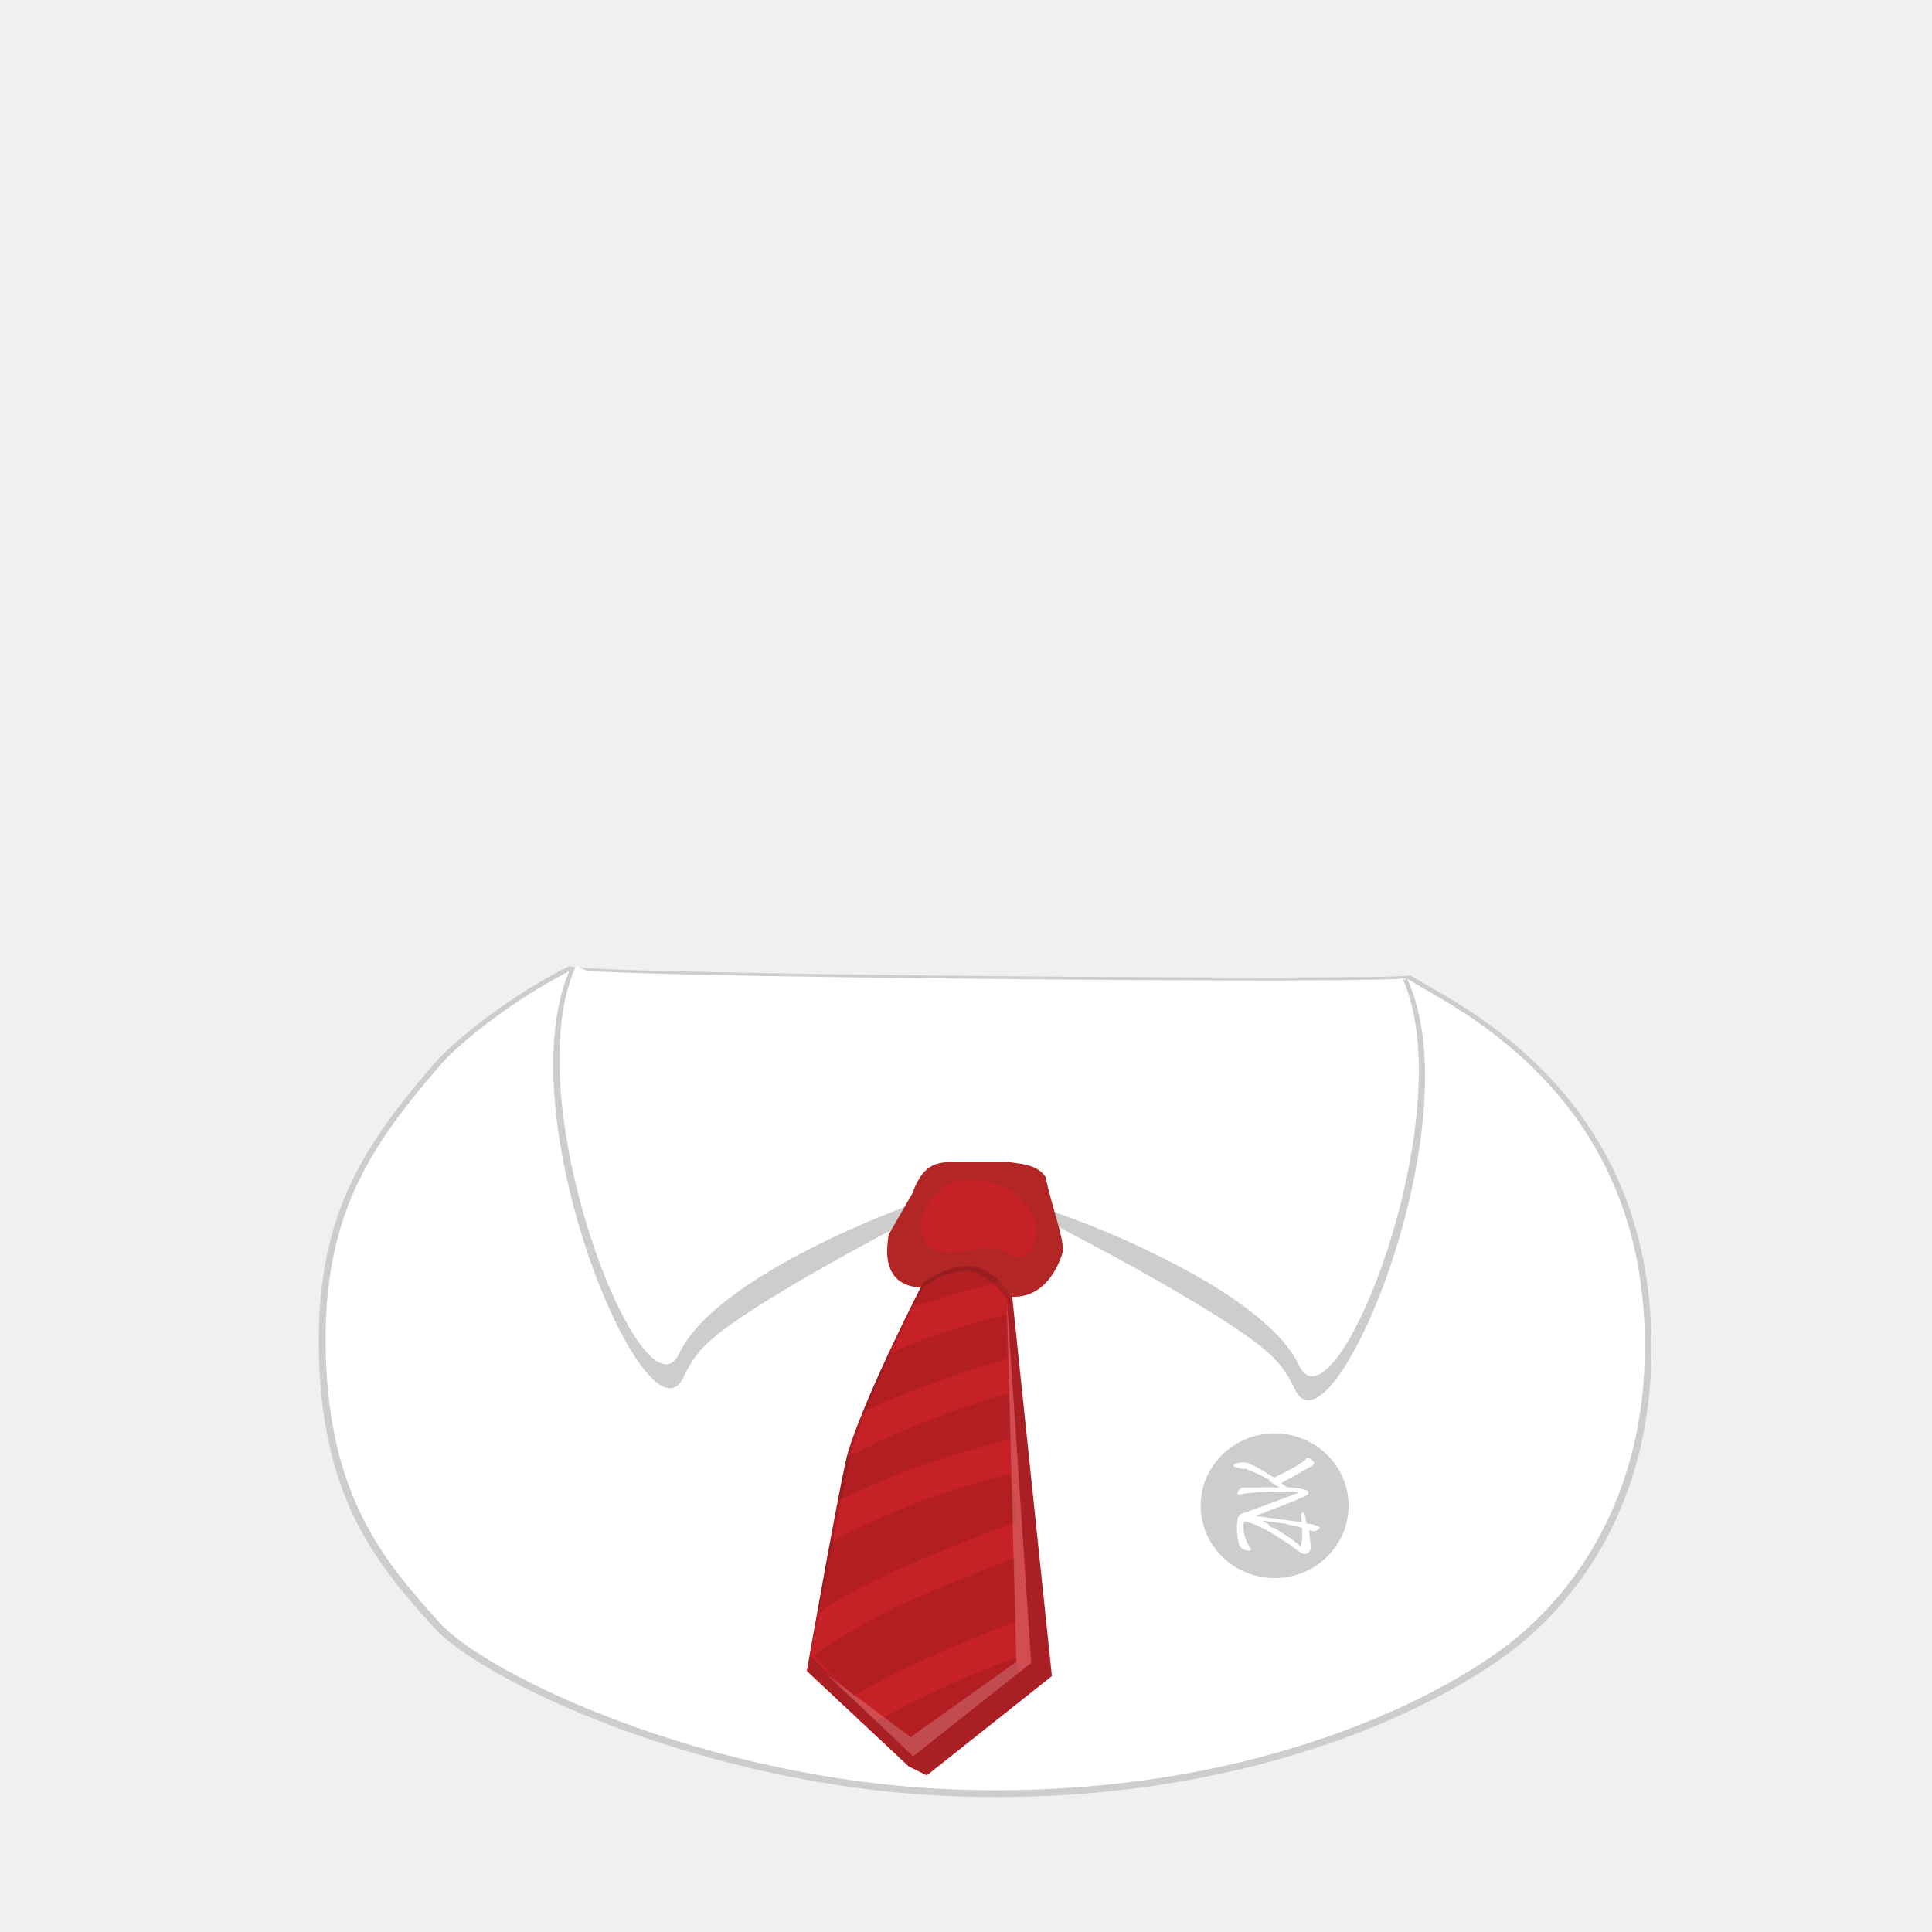
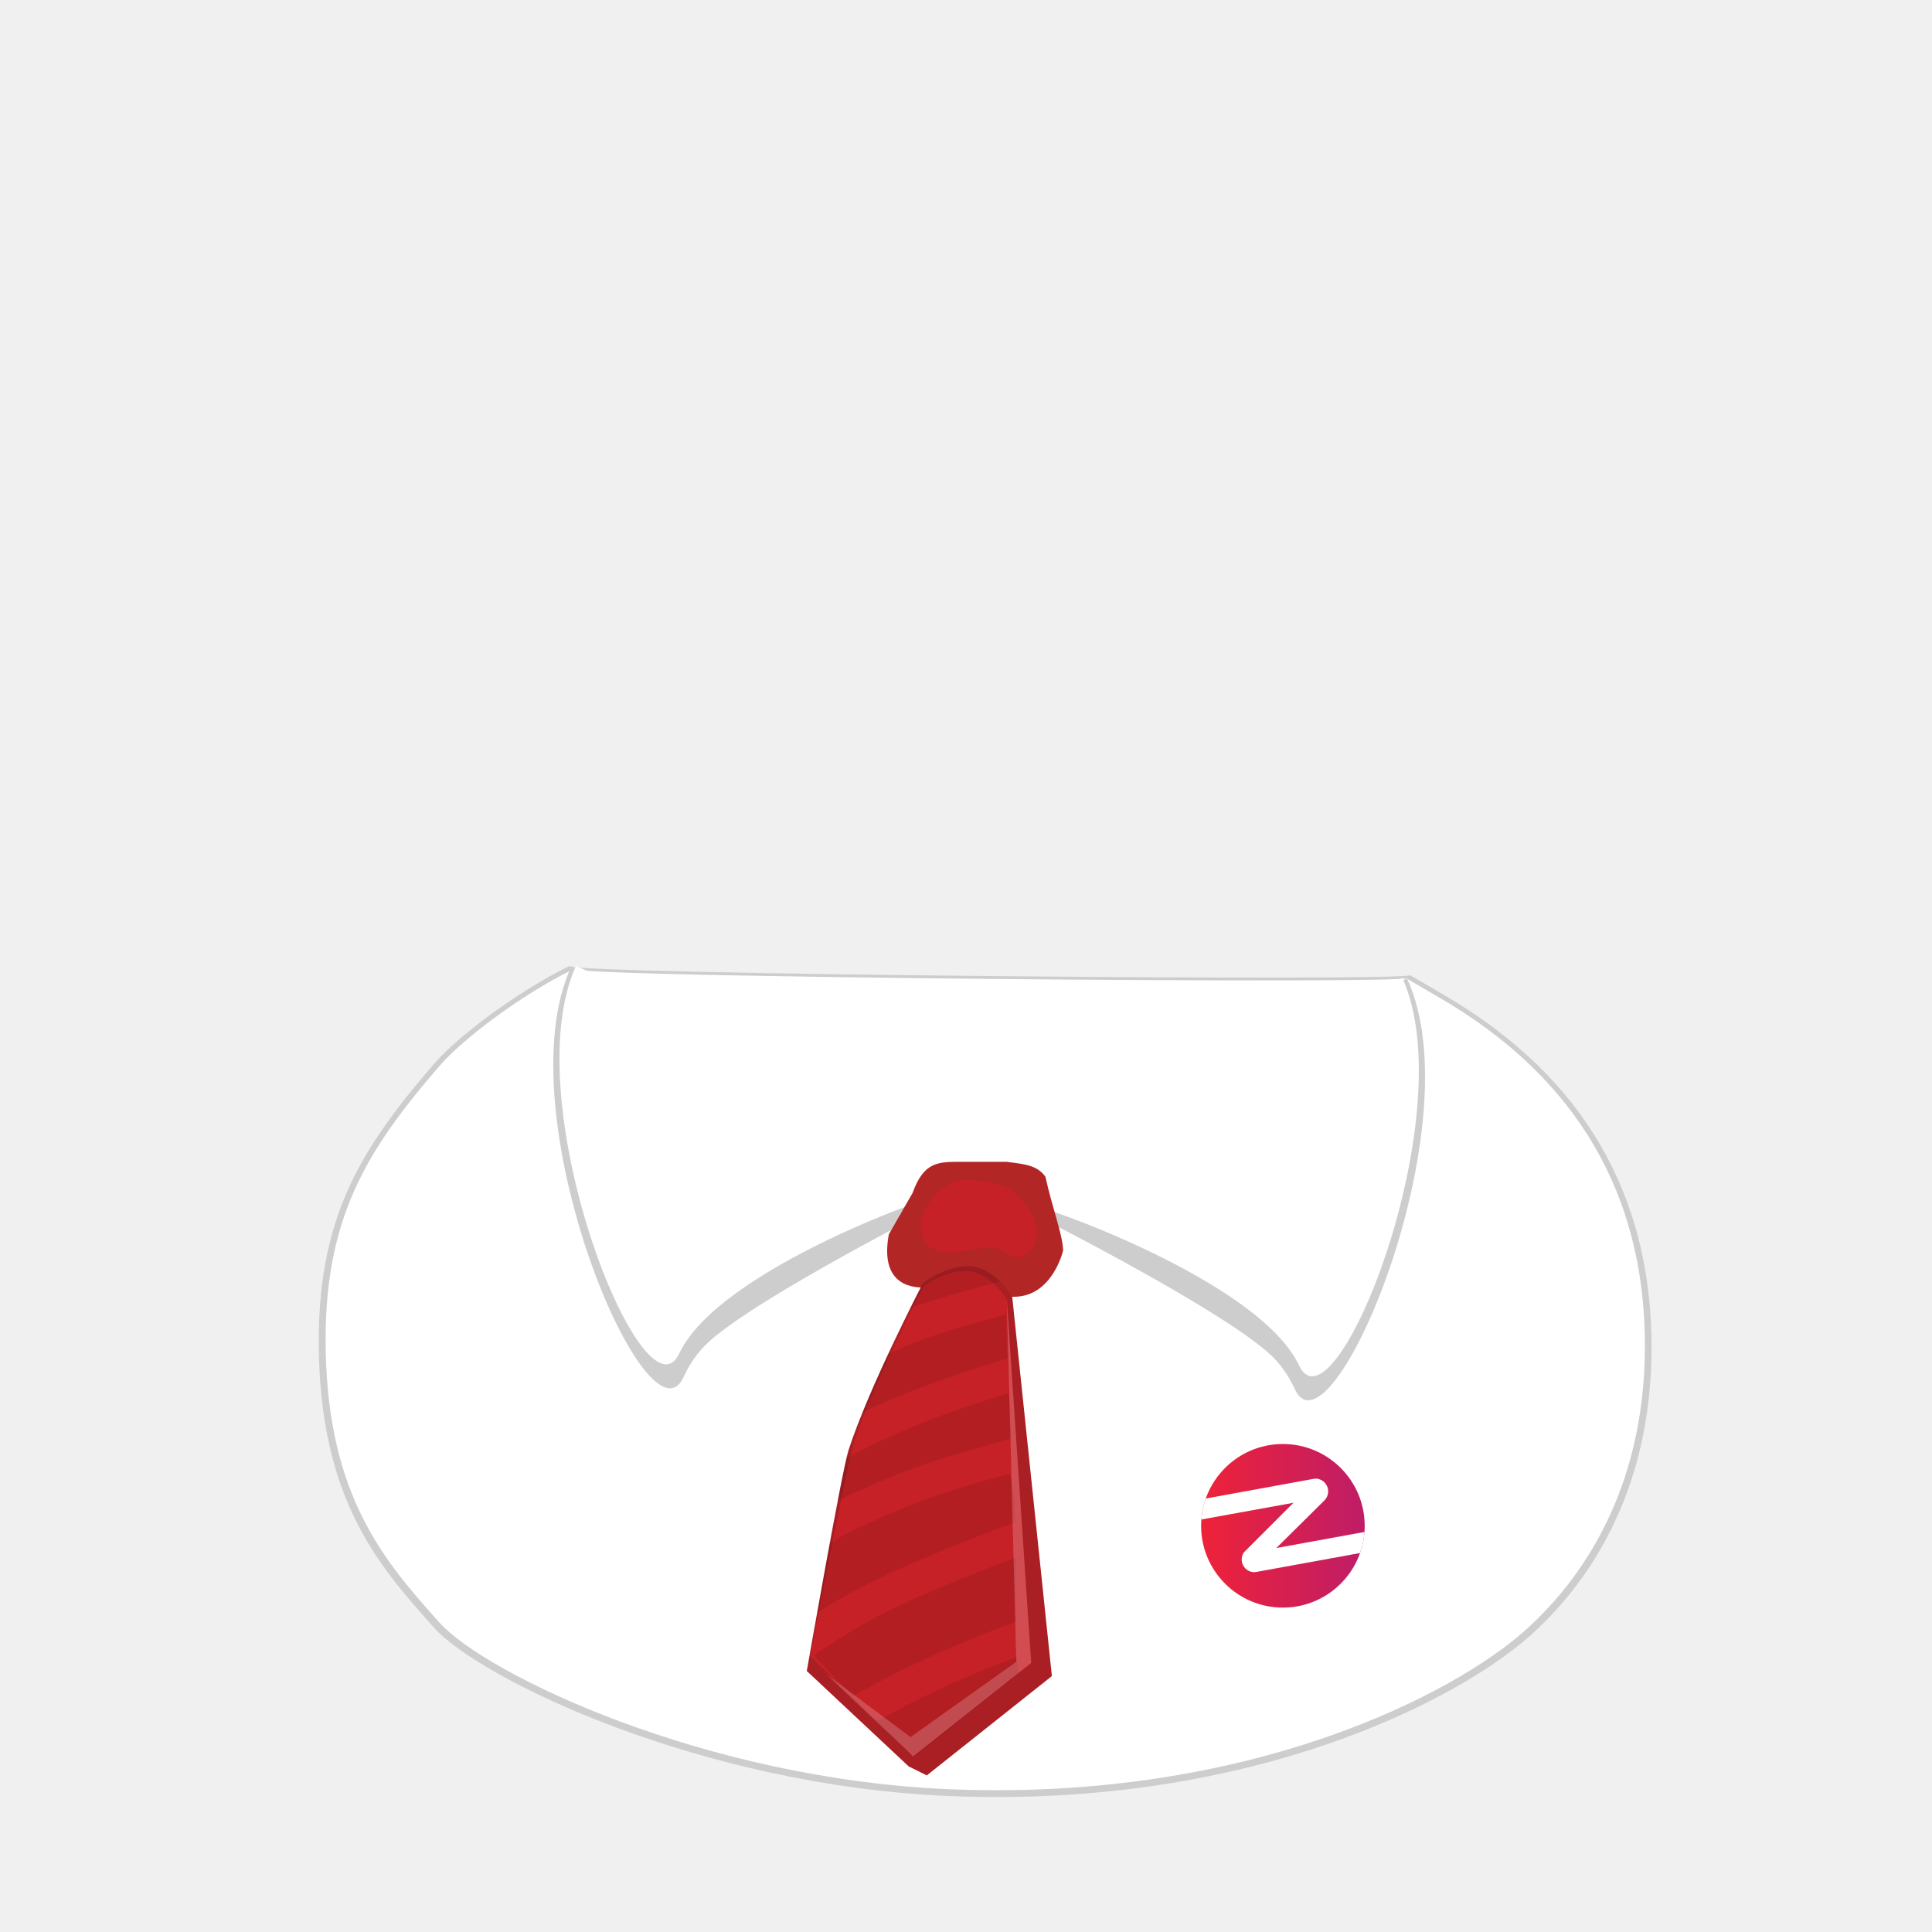
<svg xmlns="http://www.w3.org/2000/svg" viewBox="0 0 2000 2000" fill-rule="evenodd" clip-rule="evenodd" stroke-linejoin="round" stroke-miterlimit="2">
  <path d="M1506.544 1037.046c-9.682-5.943-37.356-22.03-46.85-27.534 2.188 6.413-873.466-.854-870.177-9.515-55.82 27.215-116.741 74.193-139.522 100.53-77.11 89.153-123.116 161.445-119.868 301.555 3.531 152.113 62.108 219.093 118.924 282.62 48.046 53.717 277.419 164.442 535.64 174.642 312.018 12.314 525.2-99.987 599.477-166.264 57.815-51.597 125.5-146.139 125.5-298.288 0-140.146-55.843-267.37-203.124-357.746" fill="#cdcdcd" fill-rule="nonzero" />
  <path d="M1501.73 1039.708c-9.585-5.872-36.978-21.77-46.376-27.21 2.166 6.338-864.614-.843-861.359-9.401-55.255 26.893-115.558 73.317-138.107 99.344-76.33 88.1-121.869 159.54-118.654 297.997 3.495 150.318 61.479 216.509 117.719 279.287 47.56 53.082 274.607 162.501 530.211 172.58 308.857 12.17 519.88-98.807 593.402-164.302 57.23-50.988 124.23-144.414 124.23-294.77 0-138.492-55.278-264.215-201.067-353.525" fill="#fff" fill-rule="nonzero" />
  <path d="M1065.142 1254.41s200.457 100.94 250.822 148.723c9.292 8.814 17.635 20.204 24.361 34.823 36.734 79.853 187.187-273.61 116.01-425.458l-391.193 241.912z" fill="#cdcdcd" fill-rule="nonzero" />
  <path d="M1171.798 1357.057s-106.882-109.576-106.66-109.665c6.772-2.733 238.18 78.089 279.576 166.001 36.373 77.238 171.071-259.762 107.05-400.903 0 0-326.25 133.745-386.625 234.902" fill="#fff" fill-rule="nonzero" />
  <path d="M982.797 1242.01s-200.458 100.941-250.822 148.725c-9.292 8.813-17.635 20.203-24.361 34.823-36.735 79.852-187.187-273.61-116.011-425.46l391.194 241.913z" fill="#cdcdcd" fill-rule="nonzero" />
  <path d="M876.139 1344.669s106.882-109.576 106.659-109.666c-6.771-2.733-238.178 78.089-279.575 166.001-36.373 77.238-171.072-259.762-107.05-400.903 0 0 326.25 133.745 386.625 234.902" fill="#fff" fill-rule="nonzero" />
-   <g fill="#cdcdcd" fill-rule="nonzero">
-     <path d="M1319.503 1483.84c-42.243 0-76.542 33.557-76.542 74.889 0 41.33 34.299 74.889 76.542 74.889s76.542-33.558 76.542-74.89c0-41.33-34.299-74.889-76.542-74.889zm45.925 98.588c-.097.284-.097.663-.29.758-.679.38-1.357.664-2.132.948-1.647.758-3.197 1.327-5.135.569-.872-.38-1.841-.19-3.004-.285.29 1.991.678 3.792.872 5.688a204.43 204.43 0 011.163 10.807c.097 1.138-.097 2.37-.485 3.413-1.162 3.602-4.36 5.119-8.138 3.792-1.357-.474-2.616-1.233-3.779-2.086-2.422-1.706-4.844-3.602-7.17-5.403-.29-.19-.484-.57-.775-.759l-.29-.284c-.582-.38-1.26-.664-1.841-1.043-8.333-5.403-16.471-10.996-25.288-15.641-5.62-2.939-11.336-5.404-17.343-7.3-.775-.284-1.647-.474-2.52-.474-1.162-.094-1.84.474-1.937 1.612a44.137 44.137 0 00.581 11.28c.872 4.835 3.1 9.196 5.62 13.367.29.474.775.758.969 1.138.29.568.581 1.422.387 1.896-.193.474-1.065.853-1.55.853-6.104-.19-10.464-2.844-11.53-9.48-1.065-6.54-1.84-13.082-1.162-19.718.097-1.232.29-2.37.484-3.602.581-3.033 2.422-4.93 5.426-5.972a708.841 708.841 0 0019.959-7.11c12.305-4.55 24.513-9.195 36.818-13.745.29-.095.678-.285.968-.38v-.284c-2.228-.284-4.553-.664-6.782-.758-11.433-.38-22.865-.19-34.298.474-4.36.284-8.623.663-12.983 1.137-2.035.19-4.07.759-6.104 1.138-1.066.19-2.035.379-2.713-.569-.678-.948-.29-1.896.194-2.75 1.647-2.559 3.972-3.886 7.072-3.886h17.247c4.553 0 9.01-.095 13.564 0 1.55 0 3.197.19 4.747.285l.097-.285c-3.681-2.275-7.46-4.55-11.142-6.92.097-.19.194-.284.29-.474.97.474 1.939.853 3.004 1.327-3.003-3.033-23.543-12.608-29.744-13.84.581.38.969.569 1.356.853v.19c-.484 0-.872 0-1.26-.095-2.906-.758-5.813-1.517-8.72-2.37-.58-.19-1.356-.853-1.356-1.327 0-.569.678-1.422 1.163-1.612 4.844-1.611 9.689-2.56 14.727-.568 6.879 2.654 13.177 6.446 19.378 10.332a345.763 345.763 0 006.2 3.982c.291.19.97.284 1.26.19 8.623-4.456 17.343-8.532 25.482-13.746a68.063 68.063 0 005.425-3.697 7.008 7.008 0 001.55-1.801c.582-.853 1.454-1.327 2.423-1.043 2.616.664 4.457 2.37 5.62 4.645.58 1.043-.291 2.844-1.55 3.602-3.973 2.275-7.946 4.55-11.918 6.73-6.685 3.698-13.37 7.395-20.153 11.187a788.465 788.465 0 016.007 4.17c.29.19.678.096.969.19 5.91.285 11.82.759 17.44 2.37.775.19 1.453.57 2.131.854 2.132 1.137 2.326 3.128.291 4.55-1.26.853-2.616 1.706-4.07 2.275a576.053 576.053 0 01-13.564 5.593c-11.432 4.55-22.865 9.006-34.298 13.461-.581.19-1.066.474-1.55.664 15.89 2.085 31.78 4.17 47.766 6.256 0-.853.097-1.801 0-2.749-.097-1.706-.388-3.413-.485-5.119-.097-.853.194-1.517 1.066-1.706.872-.285 1.84-.285 2.228.568.776 1.612 1.26 3.318 1.841 5.025-.097 0-.193.095-.29.095-.485-1.328-.872-2.655-1.357-4.077-.097 0-.097 0-.194.095.582 2.37 1.26 4.74 1.841 7.11l.291 1.137c.29 1.043.969 1.517 2.035 1.422.872-.094 1.744-.094 2.616.095 1.84.38 3.585.853 5.425 1.517 1.066.379 1.938.948 2.907 1.611.969.38.678 1.043 0 1.707z" />
-     <path d="M1348.182 1583.565c-.097-.758.29-1.8-.969-2.085-1.84-.474-3.585-1.138-5.426-1.517-2.906-.664-5.813-1.138-8.623-1.801-.775-.19-1.55-.474-2.325-.664-.678-.19-1.357-.474-2.035-.568-1.066-.19-2.228-.095-3.294-.19-5.038-.664-10.076-1.422-15.115-2.18-1.162-.19-2.228-.285-3.39-.38 0 .095 0 .095-.098.19 2.423 1.422 4.845 2.75 7.364 4.266-.581.284-.775.379-1.066.569 1.454.948 2.81 1.706 4.36 2.749.097-1.233.775-.853 1.26-.474 5.62 3.602 11.336 7.11 16.955 10.807 1.454.948 2.81 2.18 4.166 3.223 1.841 1.516 3.78 3.128 5.62 4.645.581.474 1.066.568 1.163-.285.484-2.654 1.065-5.308 1.356-8.057.194-1.612-.194-3.318-.194-4.93.097-1.137.388-2.275.29-3.318z" />
+   <path d="M735.72 482.36c0 6.44-.237 12.817-.71 19.13A253.24 253.24 0 01721.28 567C686.4 665.83 592.2 736.62 481.47 736.62c-140.42 0-254.25-113.84-254.25-254.26 0-6.247.223-12.45.67-18.61 0-.37.05-.75.09-1.12a252.818 252.818 0 0112.86-62.57c.3-.87.6-1.74.91-2.6 34.94-98.67 129.08-169.35 239.72-169.35 140.42 0 254.25 113.89 254.25 254.25z" fill="url(#wear-5_svg__wear-5_svg___Linear1)" fill-rule="nonzero" transform="matrix(0.992695,0,0,0.992695,8.46764,10.4021) matrix(1.46461,0,0,1.42299,988.655,901.387) matrix(0.229052,0,0,0.235752,122.303,363.637)" />
+   <path d="M1412.489 1585.884a84.347 84.347 0 01-4.57 21.816l-105.234 19.175-2.231.407a12.74 12.74 0 01-2.275.21 10.863 10.863 0 01-2.071-.194h-.027a13.222 13.222 0 01-6.81-3.583 13.113 13.113 0 01-1.605-16.708l51.318-51.322-95.244 17.264-.11.02a84.194 84.194 0 014.283-20.837c.1-.29.2-.58.303-.866l108.831-19.858 3.214-.583a10.697 10.697 0 013.703-.017 13.346 13.346 0 0110.75 10.677 13.26 13.26 0 01-3.51 11.566l-.503.5-49.46 48.967 91.248-16.634z" fill="#fff" fill-rule="nonzero" />
+   <g fill-rule="nonzero">
+     <path d="M1047.839 1342.387s-26.664-17.509-52.638-17.897c-47.024-.702-38.952 8.422-38.952 8.422-24.42 0-43.865-12.983-36.145-55.095l24.564-42.811c11.931-32.987 26.815-32.285 51.235-32.285h46.321c16.919 2.307 31.168 2.955 40.005 15.44 7.02 32.285 18.249 61 18.249 76.5 0 0-11.23 49.13-52.639 47.726" fill="#b22625" />
+     <path d="M955.2 1328.707s-55.797 107.382-76.852 172.654c-6.909 21.418-43.163 228.448-43.163 228.448l105.467 98.762 18.759 9.322 129.49-102.82-41.058-392.68s-18.95-31.583-45.269-31.583c-26.32 0-47.374 17.897-47.374 17.897" fill="#a91f23" />
+     <path d="M955.647 1332.403s-52.152 100.368-71.832 161.376c-6.458 20.019-45.12 220.588-45.12 220.588l106.679 103.873 122.121-96.855-25.256-376.19s-17.711-29.52-42.311-29.52-44.28 16.728-44.28 16.728" fill="#c62127" />
+     <path d="M980.346 1603.144c23.421-9.56 47.053-18.568 70.76-27.378-.266-6.364-.575-12.724-.869-19.088-.89-9.346-2.27-18.652-4.413-27.895a19.627 19.627 0 01-.457-3.216c-25.748 6.997-51.436 14.195-76.65 22.968-27.302 9.5-54.217 20.872-80.3 33.354-10.063 4.815-20.03 9.913-29.472 15.749a13429.17 13429.17 0 00-13.109 72.136c9.709-6.311 19.54-12.435 29.67-18.044 33.664-18.639 69.244-34.058 104.84-48.586m72.36 112.18c-13.343 4.956-26.607 10.121-39.753 15.588-33.783 14.049-66.959 29.793-99.002 47.464-1.295.714-6.375 2.304-7.704 3.012 13.842 12.098 25.335 26.3 40.532 36.847l107.374-85.952c-.751-5.618-1.186-11.286-1.447-16.958M952.041 1517.63c31.105-11.037 62.948-19.663 94.78-28.314a9855.1 9855.1 0 01-2.331-47.204c-57.987 17.57-114.741 38.322-168.225 67.305-2.212 9.55-5.398 25.323-9.035 44.208.256-.124.512-.252.768-.374 27.325-13.076 55.495-25.49 84.043-35.621m100.178 161.061c-.196-11.415-.531-22.81-.75-34.252-.204-10.635-.055-21.302.083-31.971-20.766 7.78-41.452 15.76-61.965 24.193-35.129 14.439-70.61 29.694-103.385 48.995-14.93 8.792-29.374 18.326-43.71 28.04 13.206 14.273 26.638 28.323 40.535 41.86 4.547-2.393 9.052-4.778 13.381-7.195 33.44-18.67 68.402-34.788 103.747-49.487 17.2-7.153 34.571-13.843 52.064-20.183m-10.825-317.845c-26.66 6.874-53.149 14.337-79.18 23.346-14.835 5.133-28.826 11.012-42.736 17.415-8.994 19.3-18.396 40.335-26.536 60.36 48.266-22.89 98.717-40.357 150.002-55.62a3738.519 3738.519 0 01-1.55-45.5m-6.196-34.133c-8.034-7.936-19.396-15.912-32.623-15.912-26.32 0-47.374 17.897-47.374 17.897s-5.04 9.7-12.648 25.014c13.449-4.641 27.123-8.695 40.39-12.659 17.315-5.173 34.76-9.853 52.255-14.34" opacity=".1" />
+     <path d="M1052.055 1720.333l-109.487 77.905-87.38-65.272 90.187 85.274 122.12-96.854-25.255-376.19 9.815 375.137z" fill="#fff" opacity=".2" />
+     <path d="M1051.82 1301.368c4.67.647 9.405-1.402 12.947-4.515 8.073-7.093 10.387-19.21 7.806-29.64-2.583-10.43-9.335-19.368-16.989-26.911-4.648-4.58-9.744-8.808-15.602-11.681-8.15-3.998-17.348-5.193-26.367-6.214-7.282-.824-14.719-1.564-21.882-.02-11.124 2.397-20.467 10.116-27.45 19.099-5.401 6.949-9.735 14.99-10.872 23.717-1.139 8.728 1.294 18.2 7.697 24.237 9.708 9.156 24.966 8.19 38.067 5.654 13.1-2.535 27.292-5.926 39.265-.034 4.452 2.19 8.465 5.627 13.38 6.308" fill="#c62127" />
  </g>
-   <path d="M1047.839 1342.387s-26.664-17.509-52.638-17.897c-47.024-.702-38.952 8.422-38.952 8.422-24.42 0-43.865-12.983-36.145-55.095l24.564-42.811c11.931-32.987 26.815-32.285 51.235-32.285h46.321c16.919 2.307 31.168 2.955 40.005 15.44 7.02 32.285 18.249 61 18.249 76.5 0 0-11.23 49.13-52.639 47.726" fill="#b22625" fill-rule="nonzero" />
-   <path d="M955.2 1328.707s-55.797 107.382-76.852 172.654c-6.909 21.418-43.163 228.448-43.163 228.448l105.467 98.762 18.759 9.322 129.49-102.82-41.058-392.68s-18.95-31.583-45.269-31.583c-26.32 0-47.374 17.897-47.374 17.897" fill="#a91f23" fill-rule="nonzero" />
-   <path d="M955.647 1332.403s-52.152 100.368-71.832 161.376c-6.458 20.019-45.12 220.588-45.12 220.588l106.679 103.873 122.121-96.855-25.256-376.19s-17.711-29.52-42.311-29.52-44.28 16.728-44.28 16.728" fill="#c62127" fill-rule="nonzero" />
-   <path d="M980.346 1603.144c23.421-9.56 47.053-18.568 70.76-27.378-.266-6.364-.575-12.724-.869-19.088-.89-9.346-2.27-18.652-4.413-27.895a19.627 19.627 0 01-.457-3.216c-25.748 6.997-51.436 14.195-76.65 22.968-27.302 9.5-54.217 20.872-80.3 33.354-10.063 4.815-20.03 9.913-29.472 15.749a13429.17 13429.17 0 00-13.109 72.136c9.709-6.311 19.54-12.435 29.67-18.044 33.664-18.639 69.244-34.058 104.84-48.586m72.36 112.18c-13.343 4.956-26.607 10.121-39.753 15.588-33.783 14.049-66.959 29.793-99.002 47.464-1.295.714-6.375 2.304-7.704 3.012 13.842 12.098 25.335 26.3 40.532 36.847l107.374-85.952c-.751-5.618-1.186-11.286-1.447-16.958M952.041 1517.63c31.105-11.037 62.948-19.663 94.78-28.314a9855.1 9855.1 0 01-2.331-47.204c-57.987 17.57-114.741 38.322-168.225 67.305-2.212 9.55-5.398 25.323-9.035 44.208.256-.124.512-.252.768-.374 27.325-13.076 55.495-25.49 84.043-35.621m100.178 161.061c-.196-11.415-.531-22.81-.75-34.252-.204-10.635-.055-21.302.083-31.971-20.766 7.78-41.452 15.76-61.965 24.193-35.129 14.439-70.61 29.694-103.385 48.995-14.93 8.792-29.374 18.326-43.71 28.04 13.206 14.273 26.638 28.323 40.535 41.86 4.547-2.393 9.052-4.778 13.381-7.195 33.44-18.67 68.402-34.788 103.747-49.487 17.2-7.153 34.571-13.843 52.064-20.183m-10.825-317.845c-26.66 6.874-53.149 14.337-79.18 23.346-14.835 5.133-28.826 11.012-42.736 17.415-8.994 19.3-18.396 40.335-26.536 60.36 48.266-22.89 98.717-40.357 150.002-55.62a3738.519 3738.519 0 01-1.55-45.5m-6.196-34.133c-8.034-7.936-19.396-15.912-32.623-15.912-26.32 0-47.374 17.897-47.374 17.897s-5.04 9.7-12.648 25.014c13.449-4.641 27.123-8.695 40.39-12.659 17.315-5.173 34.76-9.853 52.255-14.34" fill-rule="nonzero" opacity=".1" />
-   <path d="M1052.055 1720.333l-109.487 77.905-87.38-65.272 90.187 85.274 122.12-96.854-25.255-376.19 9.815 375.137z" fill="#fff" fill-rule="nonzero" opacity=".2" />
-   <path d="M1051.82 1301.368c4.67.647 9.405-1.402 12.947-4.515 8.073-7.093 10.387-19.21 7.806-29.64-2.583-10.43-9.335-19.368-16.989-26.911-4.648-4.58-9.744-8.808-15.602-11.681-8.15-3.998-17.348-5.193-26.367-6.214-7.282-.824-14.719-1.564-21.882-.02-11.124 2.397-20.467 10.116-27.45 19.099-5.401 6.949-9.735 14.99-10.872 23.717-1.139 8.728 1.294 18.2 7.697 24.237 9.708 9.156 24.966 8.19 38.067 5.654 13.1-2.535 27.292-5.926 39.265-.034 4.452 2.19 8.465 5.627 13.38 6.308" fill="#c62127" fill-rule="nonzero" />
+   <defs>
+     <linearGradient id="wear-5_svg__wear-5_svg___Linear1" x1="0" y1="0" x2="1" y2="0" gradientUnits="userSpaceOnUse" gradientTransform="matrix(508.5,0,0,508.5,227.22,482.36)">
+       <stop offset="0" stop-color="#ee2238" />
+       <stop offset="1" stop-color="#bf1d67" />
+     </linearGradient>
+   </defs>
</svg>
